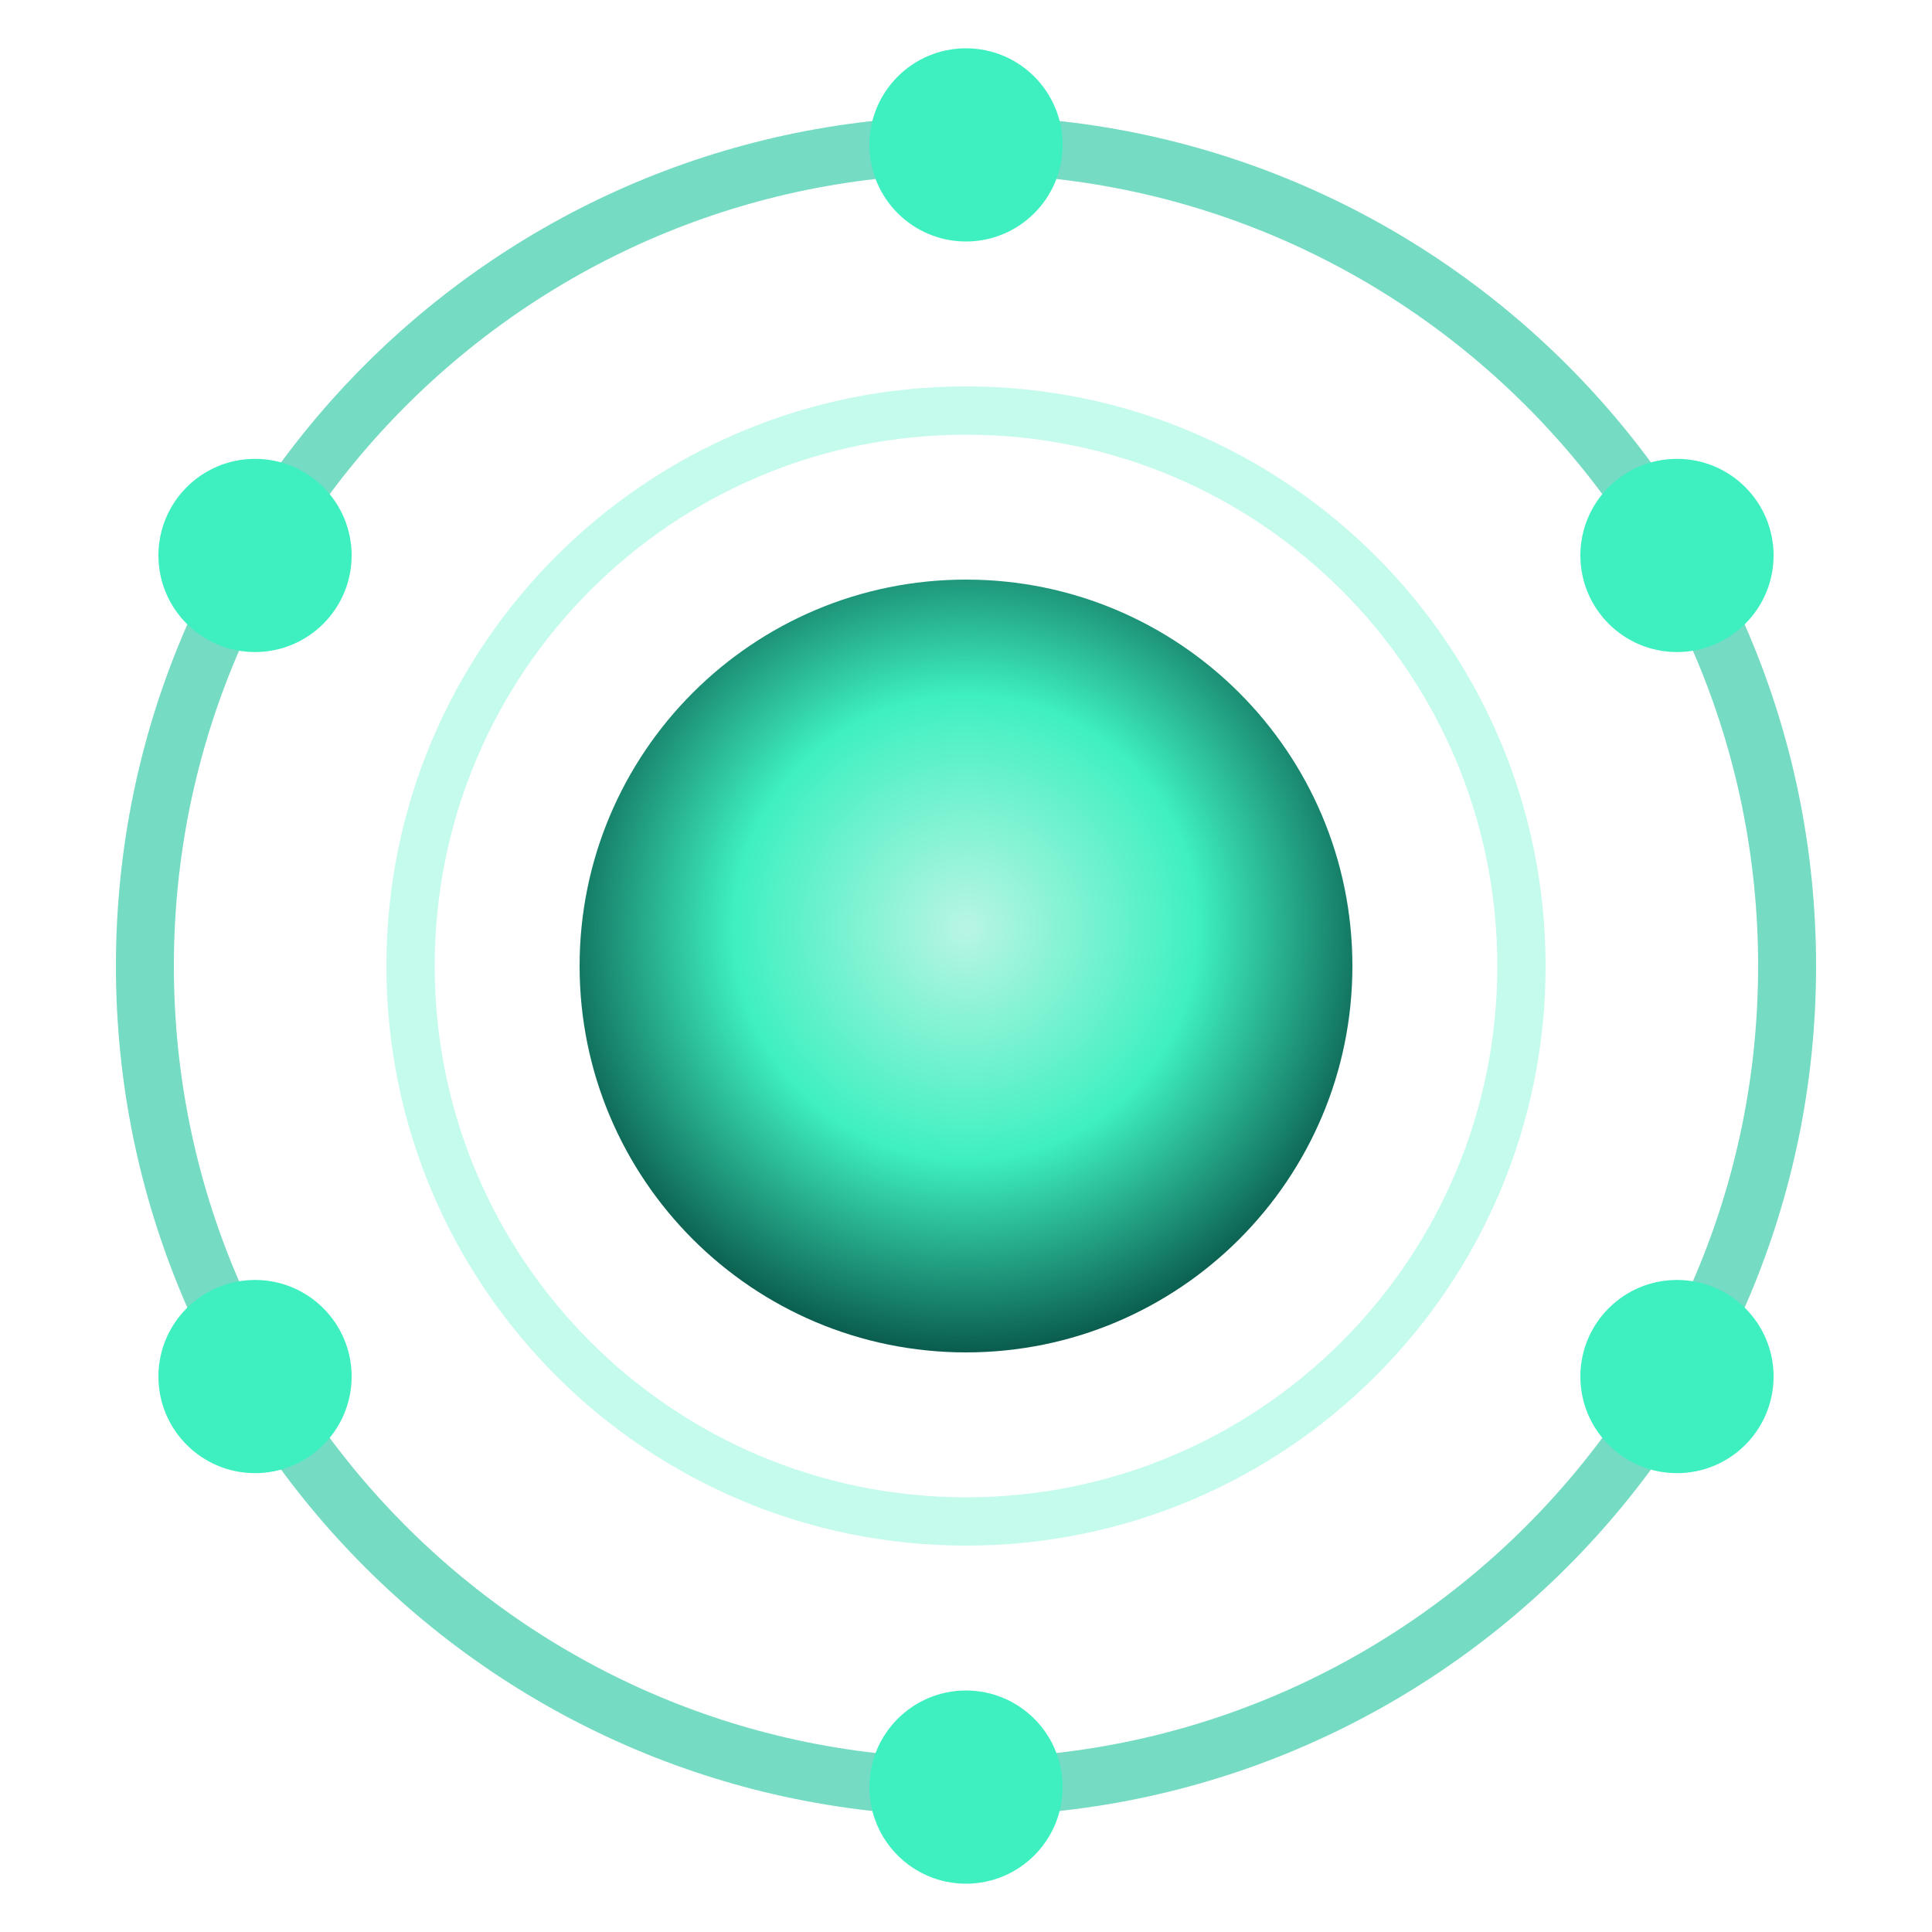
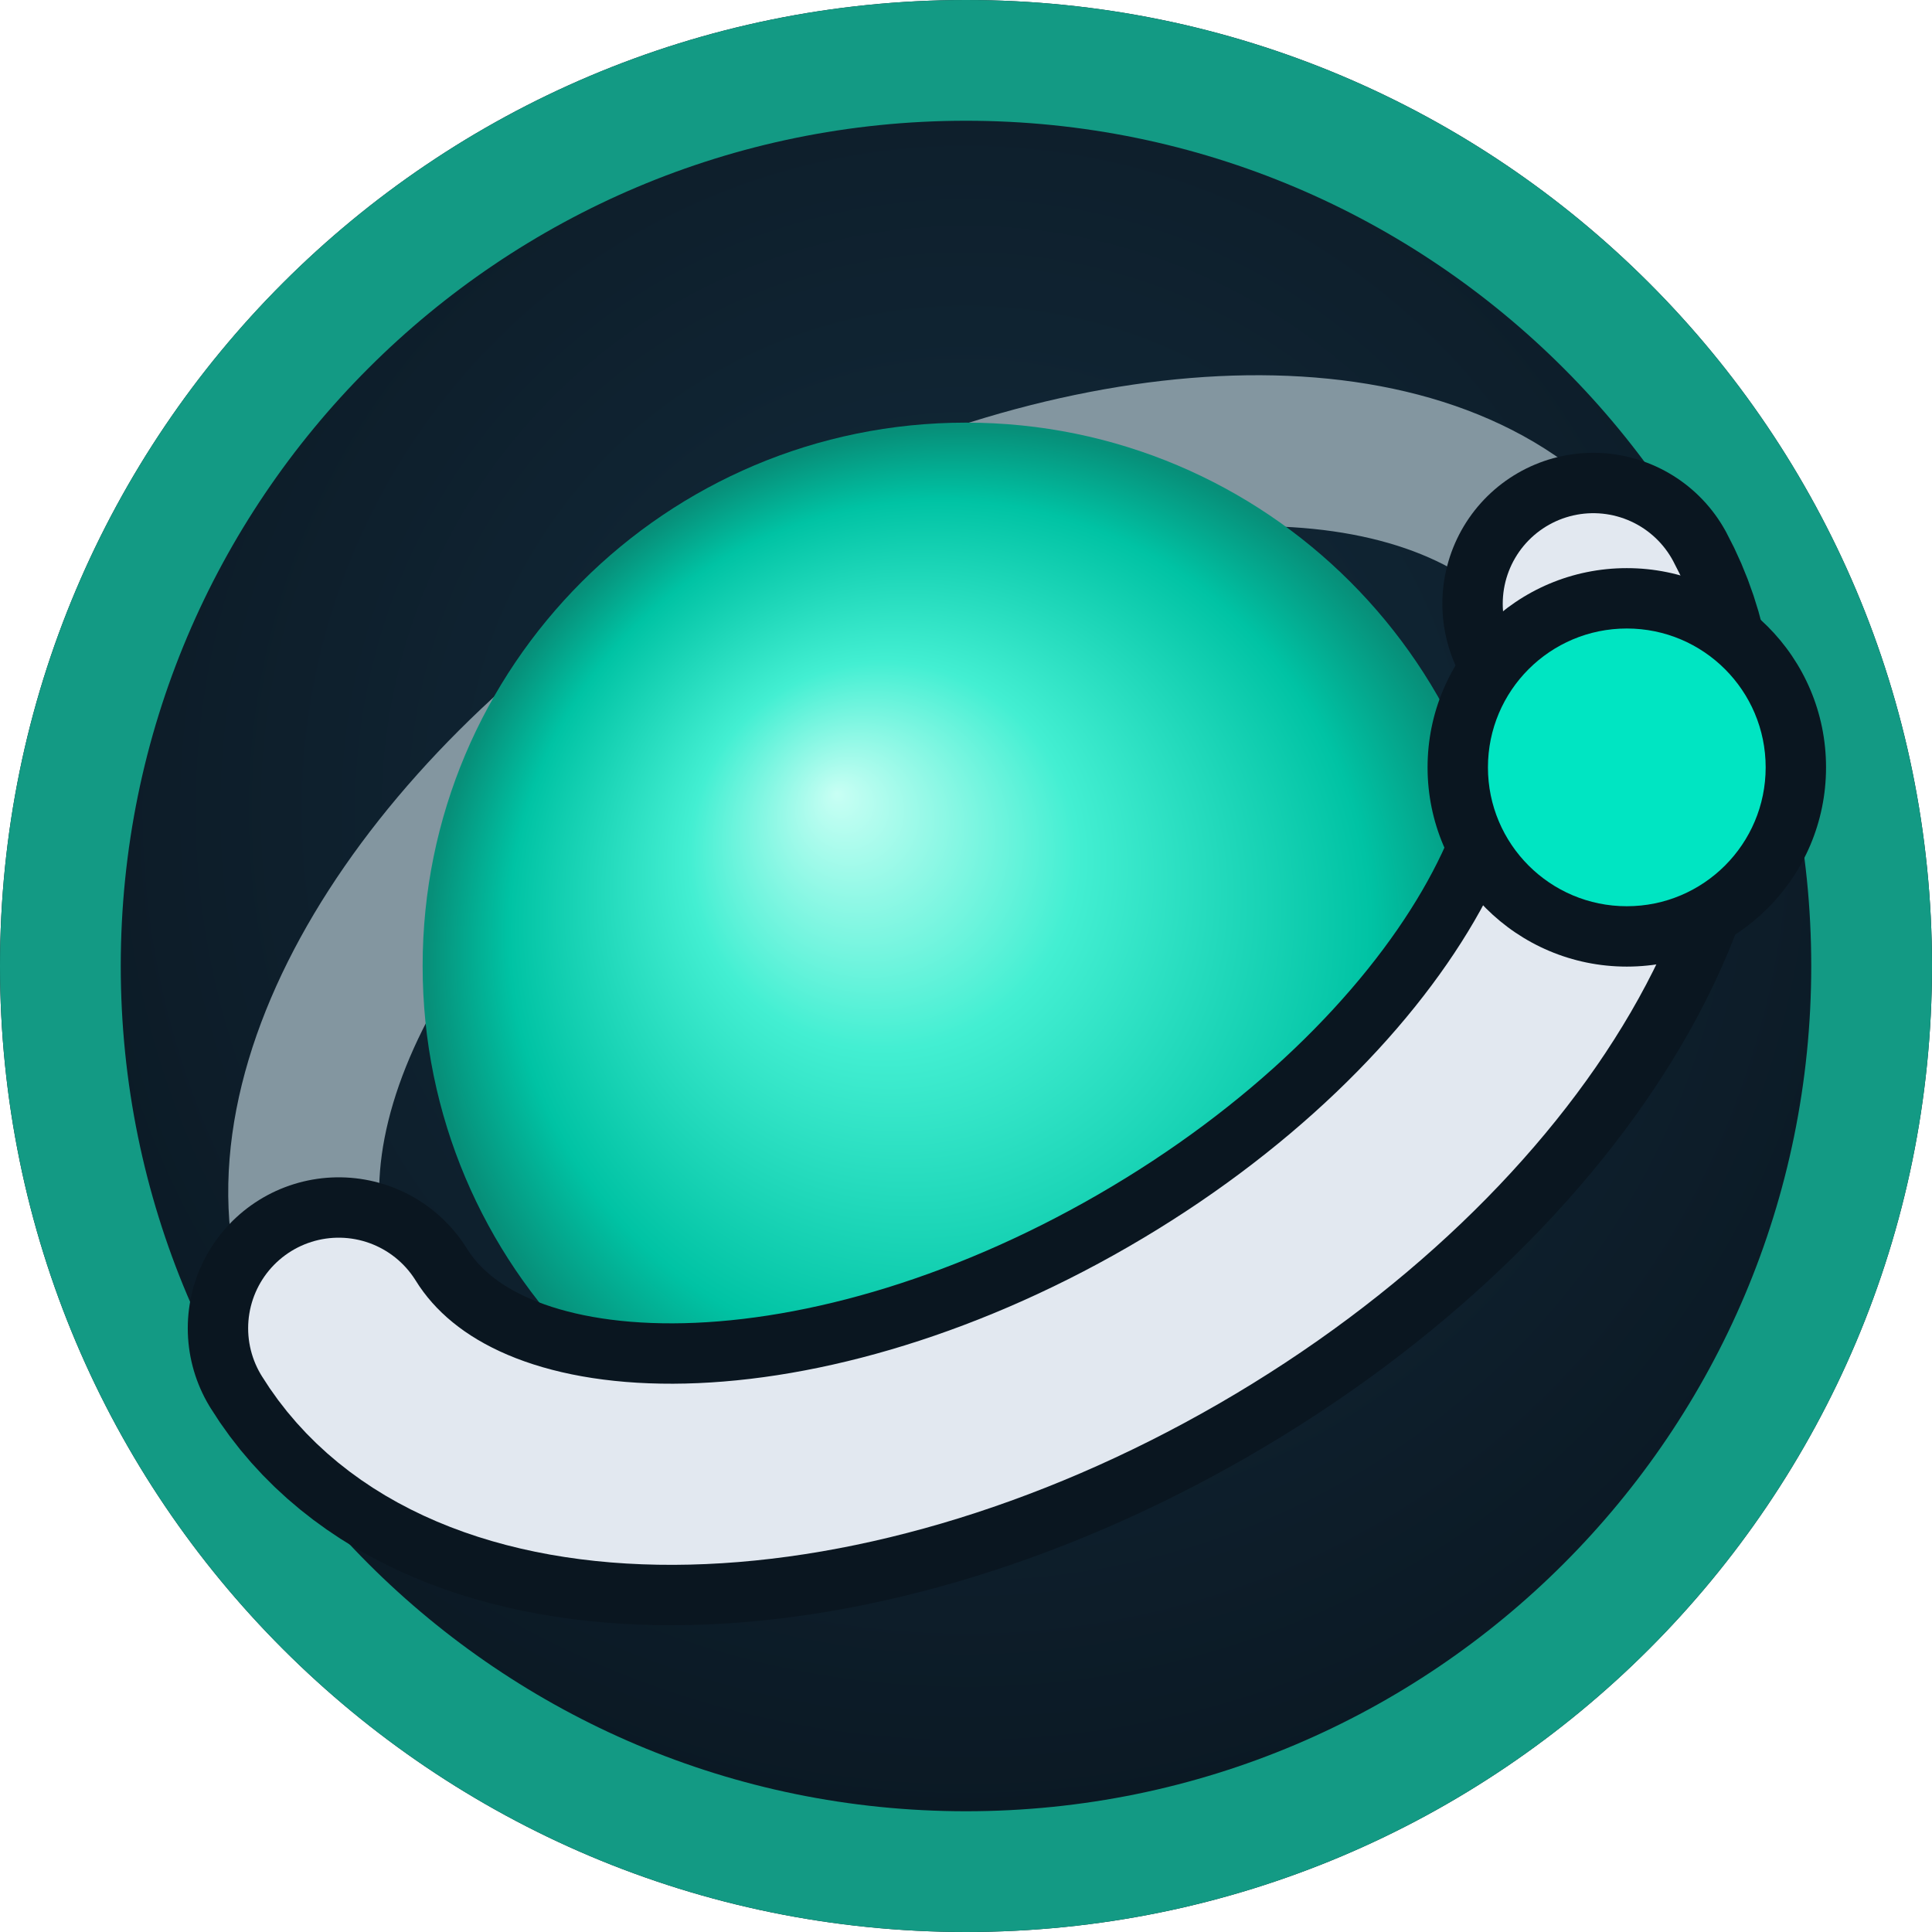
- <svg xmlns="http://www.w3.org/2000/svg" width="64" height="64" viewBox="0 0 40 40">
+ <svg xmlns="http://www.w3.org/2000/svg" viewBox="0 0 64 64" role="img" aria-label="PDA BLISS CORE">
  <defs>
-     <radialGradient id="c" cx="50%" cy="45%" r="55%">
-       <stop offset="0" stop-color="#b9f5e4" />
-       <stop offset=".55" stop-color="#3ef0c0" />
-       <stop offset="1" stop-color="#0b5e4f" />
+     <radialGradient id="ud" cx=".5" cy=".42" r=".6">
+       <stop offset="0" stop-color="#132C3D" />
+       <stop offset="1" stop-color="#0A1620" />
+     </radialGradient>
+     <radialGradient id="uu" cx=".5" cy=".5" r=".5" fx=".38" fy=".34">
+       <stop offset="0" stop-color="#C8FFF4" />
+       <stop offset=".36" stop-color="#43EFD2" />
+       <stop offset=".8" stop-color="#00C3A4" />
+       <stop offset="1" stop-color="#078F79" />
    </radialGradient>
  </defs>
-   <circle cx="20" cy="20" r="17" fill="none" stroke="#19c39a" stroke-opacity=".6" stroke-width="1.2" />
-   <circle cx="20.00" cy="3.00" r="2" fill="#3ef0c0" />
-   <circle cx="34.72" cy="11.50" r="2" fill="#3ef0c0" />
-   <circle cx="34.72" cy="28.50" r="2" fill="#3ef0c0" />
-   <circle cx="20.00" cy="37.00" r="2" fill="#3ef0c0" />
-   <circle cx="5.28" cy="28.50" r="2" fill="#3ef0c0" />
-   <circle cx="5.28" cy="11.50" r="2" fill="#3ef0c0" />
-   <circle cx="20" cy="20" r="8" fill="url(#c)" />
-   <circle cx="20" cy="20" r="11.5" fill="none" stroke="#3ef0c0" stroke-opacity=".3" />
+   <circle cx="32" cy="32" r="32" fill="url(#ud)" />
+   <circle cx="32" cy="32" r="30" fill="none" stroke="#139A84" stroke-width="4" />
+   <path d="M10.21 41.22A24 14 -30 0 1 50.88 17.74" fill="none" stroke="#8396A0" stroke-width="5" stroke-linecap="round" />
+   <circle cx="32" cy="32" r="18" fill="url(#uu)" />
+   <path d="M52.78 20A24 14 -30 0 1 11.22 44" fill="none" stroke="#0A1620" stroke-width="10" stroke-linecap="round" />
+   <path d="M52.78 20A24 14 -30 0 1 11.22 44" fill="none" stroke="#E2E8F0" stroke-width="6" stroke-linecap="round" />
+   <circle cx="53.89" cy="25.42" r="6.6" fill="#0A1620" />
+   <circle cx="53.89" cy="25.42" r="4.6" fill="#00E5C2" />
</svg>
